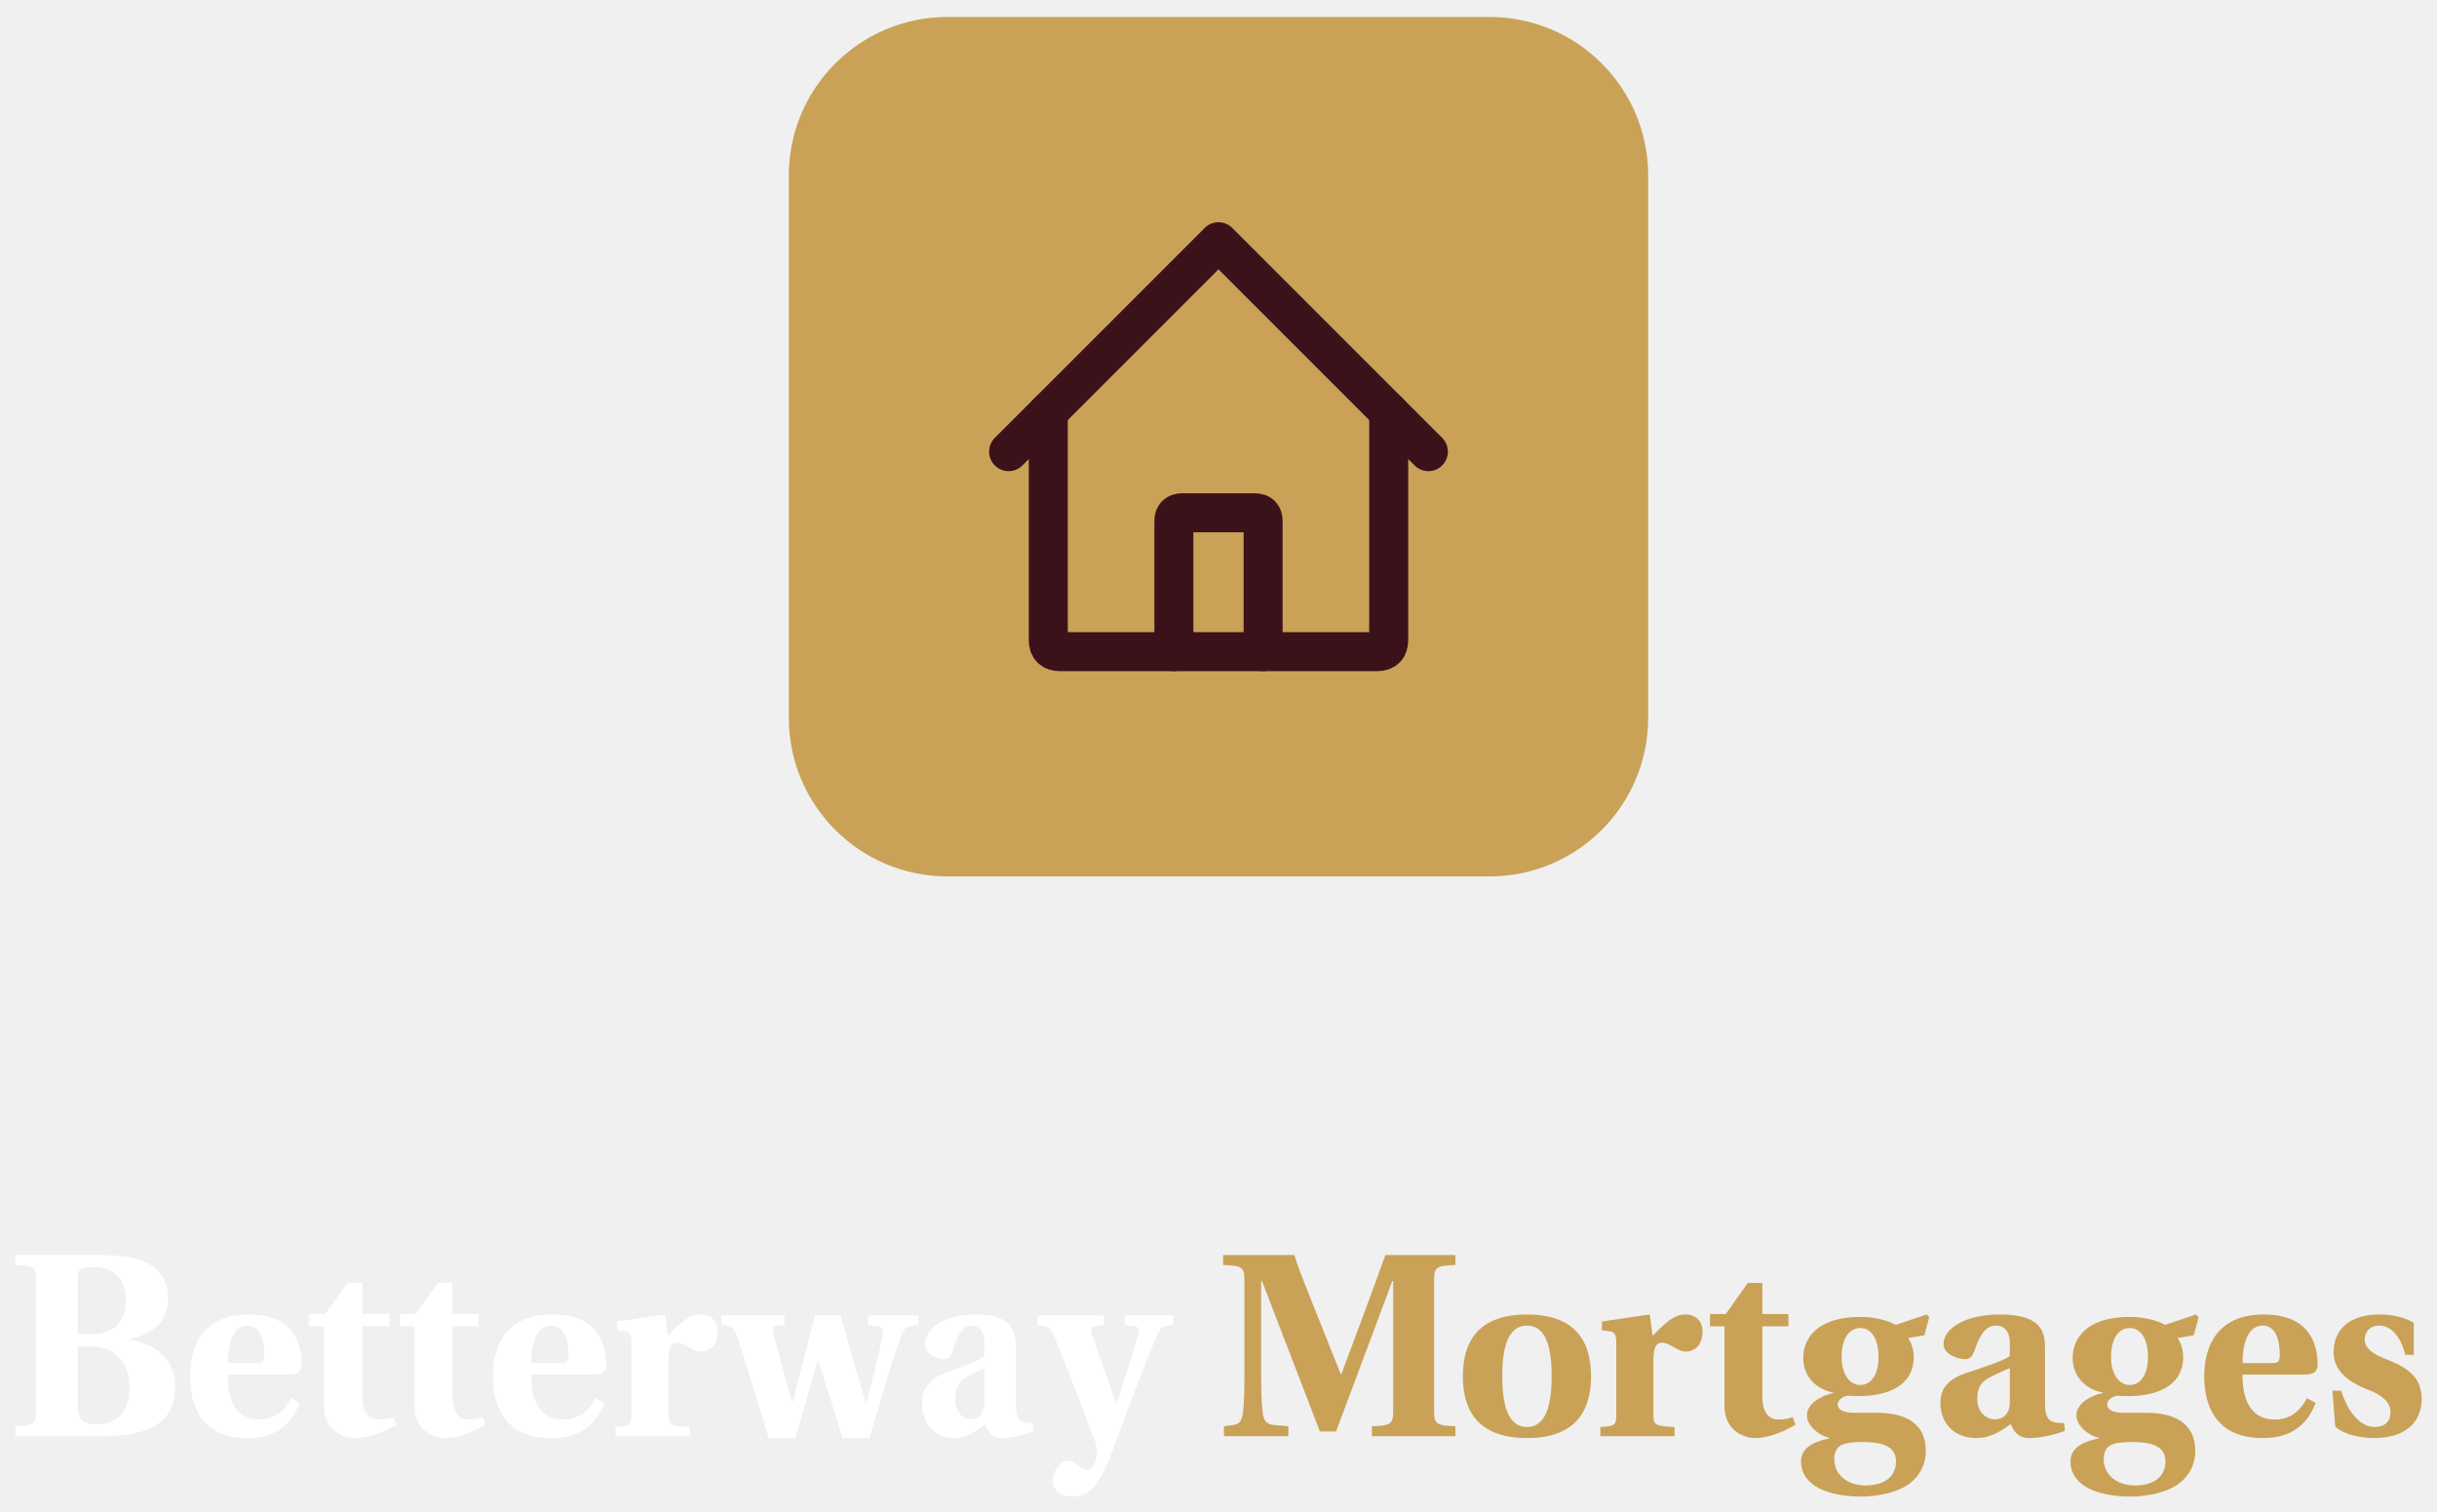
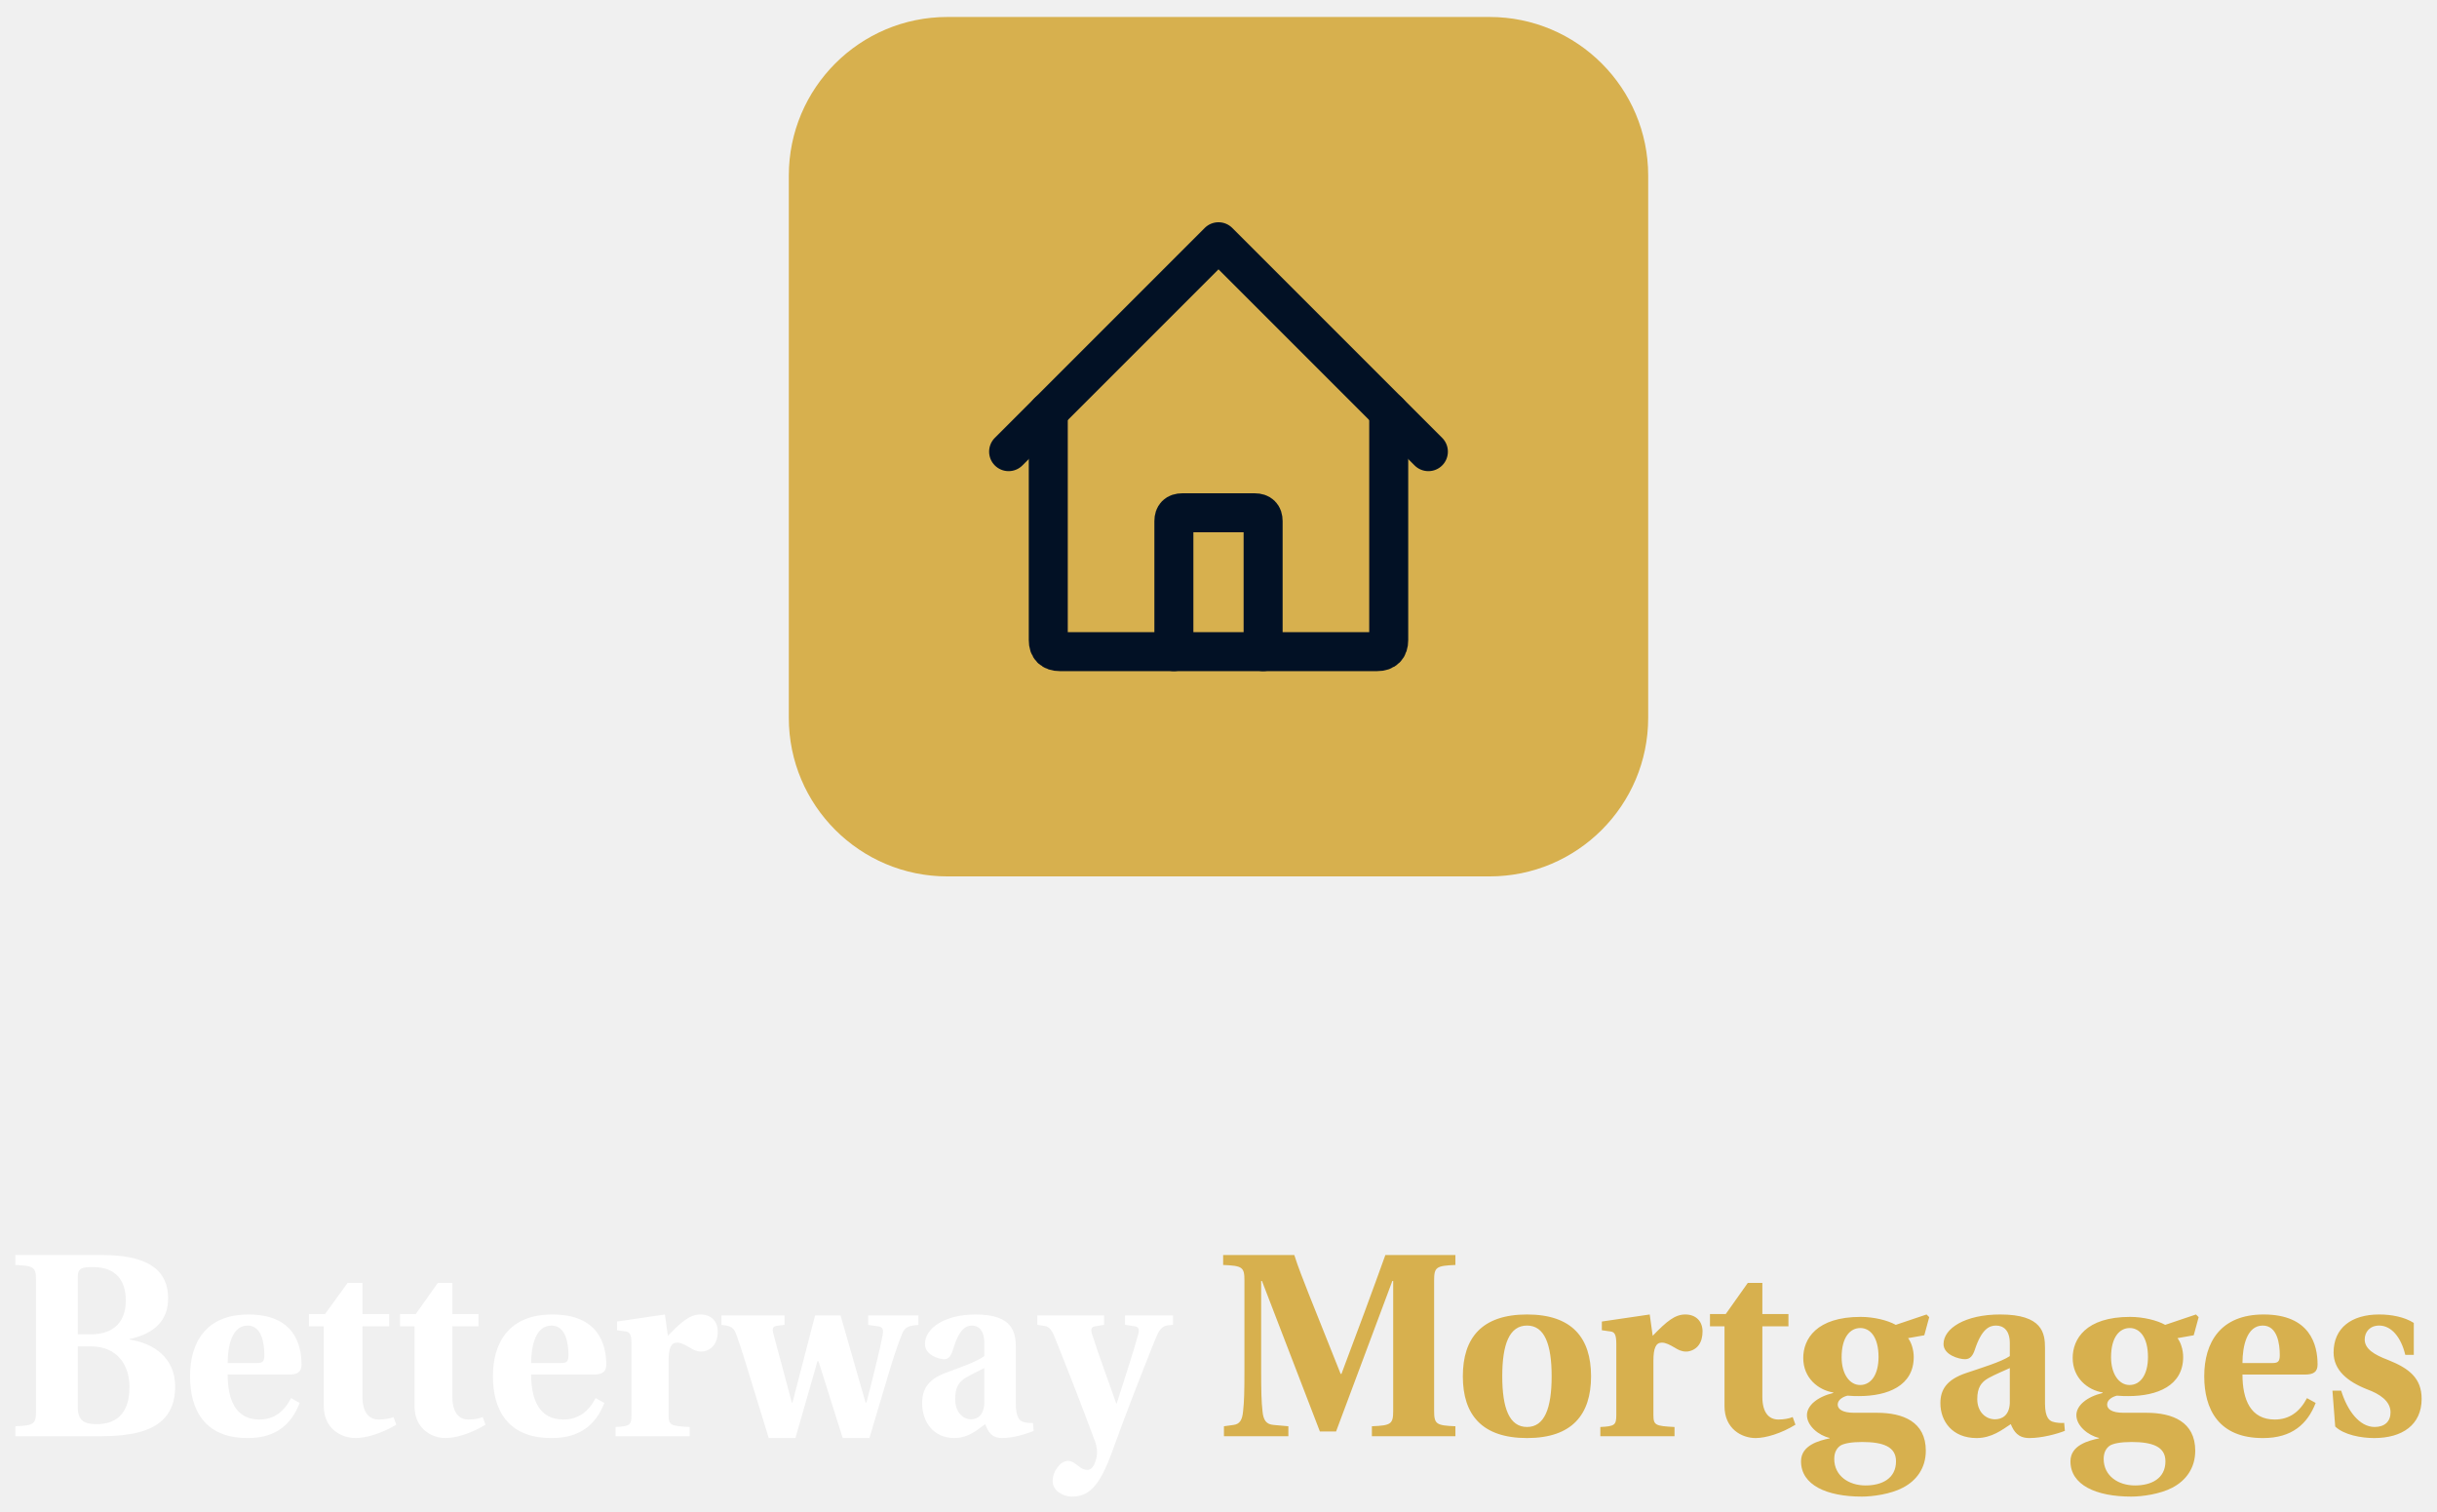
<svg xmlns="http://www.w3.org/2000/svg" viewBox="118 250 1364 846" width="1364" height="846" shape-rendering="geometricPrecision">
  <defs>
    <linearGradient id="sovereignGold_09_Stacked_Logo_White_and_Gold_Transparent" x1="0%" y1="0%" x2="100%" y2="100%">
-       <stop offset="0%" stop-color="#C9A257" />
-       <stop offset="50%" stop-color="#C9A257" />
-       <stop offset="100%" stop-color="#B08A3E" />
+       <stop offset="0%" stop-color="#DFBA5B" />
+       <stop offset="50%" stop-color="#D7B04E" />
+       <stop offset="100%" stop-color="#C89F3F" />
    </linearGradient>
    <linearGradient id="brushedGold_09_Stacked_Logo_White_and_Gold_Transparent" x1="0%" y1="0%" x2="100%" y2="100%">
-       <stop offset="0%" stop-color="#ECD9A6" />
-       <stop offset="35%" stop-color="#C9A257" />
-       <stop offset="70%" stop-color="#B08A3E" />
-       <stop offset="100%" stop-color="#7D5F1F" />
+       <stop offset="0%" stop-color="#F6E2A4" />
+       <stop offset="35%" stop-color="#DFB859" />
+       <stop offset="70%" stop-color="#C59B3B" />
+       <stop offset="100%" stop-color="#9E7622" />
    </linearGradient>
    <linearGradient id="daylightGold_09_Stacked_Logo_White_and_Gold_Transparent" x1="0%" y1="0%" x2="100%" y2="100%">
-       <stop offset="0%" stop-color="#C9A257" />
-       <stop offset="50%" stop-color="#B08A3E" />
-       <stop offset="100%" stop-color="#7D5F1F" />
+       <stop offset="0%" stop-color="#D4AC4B" />
+       <stop offset="50%" stop-color="#C29736" />
+       <stop offset="100%" stop-color="#A67C21" />
    </linearGradient>
    <radialGradient id="midnightNavyBg_09_Stacked_Logo_White_and_Gold_Transparent" cx="50%" cy="45%" r="75%">
-       <stop offset="0%" stop-color="#4A1520" />
-       <stop offset="65%" stop-color="#3B1219" />
-       <stop offset="100%" stop-color="#2A0B10" />
+       <stop offset="0%" stop-color="#051B38" />
+       <stop offset="65%" stop-color="#021125" />
+       <stop offset="100%" stop-color="#010A17" />
    </radialGradient>
  </defs>
  <g transform="translate(311.60, -153.05) scale(1.85)">
    <g>
-       <rect x="134.00" y="223.00" width="260.00" height="260.00" rx="48.00" fill="#C9A257" />
-       <g fill="none" stroke="#3B1219" stroke-width="11.80" stroke-linecap="round" stroke-linejoin="round">
+       <rect x="134.00" y="223.00" width="260.00" height="260.00" rx="48.00" fill="#D7B04E" />
+       <g fill="none" stroke="#021125" stroke-width="11.80" stroke-linecap="round" stroke-linejoin="round">
        <path d="M 200.50,354.50 L 264.00,291.00 L 327.50,354.50" />
        <path d="M 212.50,342.50 L 212.50,411.50 Q 212.50,415.00 216.00,415.00 L 312.00,415.00 Q 315.50,415.00 315.50,411.50 L 315.50,342.50" />
        <path d="M 250.50,415.00 L 250.50,375.50 Q 250.50,373.00 253.00,373.00 L 275.00,373.00 Q 277.50,373.00 277.50,375.50 L 277.50,415.00" />
      </g>
    </g>
  </g>
  <g transform="translate(-334.12, 642.48) scale(1.04)">
    <path d="M 476.59,347.18 L 483.75,347.18 C 497.80,347.18 504.41,357.17 504.41,369.02 C 504.41,384.10 496.55,389.03 486.71,389.03 C 479.69,389.03 476.59,386.76 476.59,379.87 L 476.59,347.18 Z M 476.59,309.69 C 476.59,304.91 479.12,304.49 484.74,304.49 C 497.38,304.49 502.43,311.96 502.43,322.52 C 502.43,332.94 496.97,340.69 483.46,340.69 L 476.59,340.69 L 476.59,309.69 Z M 443.00,298.00 L 443.00,303.35 C 452.99,303.79 454.11,304.49 454.11,311.67 L 454.11,381.83 C 454.11,389.03 452.99,389.73 443.00,390.15 L 443.00,395.50 L 489.37,395.50 C 505.40,395.50 515.08,392.68 520.99,387.88 C 526.76,383.24 529.00,376.48 529.00,368.86 C 529.00,353.23 517.47,345.48 504.41,343.50 L 504.41,343.24 C 518.18,340.27 525.20,332.94 525.20,321.40 C 525.20,304.21 511.57,298.00 489.37,298.00 L 443.00,298.00 Z M 591.39,375.01 C 587.56,382.39 582.09,386.53 574.33,386.53 C 561.59,386.53 557.25,375.92 557.25,362.34 L 590.11,362.34 C 594.71,362.34 597.00,361.05 597.00,356.90 C 597.00,346.31 593.06,330.00 568.45,330.00 C 545.52,330.00 537.00,345.14 537.00,363.25 C 537.00,380.83 544.50,396.62 568.21,396.50 C 583.36,396.50 591.64,389.00 595.98,377.60 L 591.39,375.01 Z M 557.25,356.13 C 557.25,346.82 559.67,335.96 567.96,335.96 C 575.72,335.96 576.99,345.79 576.99,351.87 C 576.99,355.37 575.98,356.13 573.05,356.13 L 557.25,356.13 Z M 644.14,336.39 L 644.14,329.75 L 629.80,329.75 L 629.80,313.00 L 621.81,313.00 L 609.68,329.75 L 601.00,329.75 L 601.00,336.39 L 608.99,336.39 L 608.99,379.34 C 608.99,391.45 618.36,396.50 626.09,396.50 C 631.74,396.50 640.29,393.97 648.00,389.31 L 646.49,385.20 C 644.55,385.99 641.67,386.53 638.63,386.53 C 633.40,386.53 629.80,382.81 629.80,374.29 L 629.80,336.39 L 644.14,336.39 Z M 692.23,336.39 L 692.23,329.75 L 678.19,329.75 L 678.19,313.00 L 670.36,313.00 L 658.50,329.75 L 650.00,329.75 L 650.00,336.39 L 657.82,336.39 L 657.82,379.34 C 657.82,391.45 666.99,396.50 674.56,396.50 C 680.08,396.50 688.45,393.97 696.00,389.31 L 694.52,385.20 C 692.63,385.99 689.80,386.53 686.83,386.53 C 681.71,386.53 678.19,382.81 678.19,374.29 L 678.19,336.39 L 692.23,336.39 Z M 755.29,375.01 C 751.41,382.39 745.84,386.53 737.95,386.53 C 725.00,386.53 720.58,375.92 720.58,362.34 L 754.00,362.34 C 758.67,362.34 761.00,361.05 761.00,356.90 C 761.00,346.31 756.99,330.00 731.98,330.00 C 708.66,330.00 700.00,345.14 700.00,363.25 C 700.00,380.83 707.63,396.62 731.73,396.50 C 747.14,396.50 755.56,389.00 759.97,377.60 L 755.29,375.01 Z M 720.58,356.13 C 720.58,346.82 723.05,335.96 731.47,335.96 C 739.36,335.96 740.66,345.79 740.66,351.87 C 740.66,355.37 739.63,356.13 736.65,356.13 L 720.58,356.13 Z M 794.56,354.93 C 794.56,348.14 795.89,345.15 799.05,345.15 C 801.17,345.15 803.16,346.19 806.07,347.88 C 807.78,348.92 809.62,349.96 812.14,349.96 C 814.78,349.96 817.43,348.53 818.87,346.57 C 820.34,344.62 821.00,342.01 821.00,339.13 C 821.00,333.53 817.30,330.00 811.75,330.00 C 806.19,330.00 801.83,333.53 794.17,341.48 L 792.58,330.00 L 766.81,333.79 L 766.81,338.48 L 771.43,339.13 C 773.54,339.40 774.59,340.58 774.59,345.80 L 774.59,384.15 C 774.59,389.63 773.54,390.16 766.00,390.55 L 766.00,395.50 L 805.92,395.50 L 805.92,390.55 C 795.74,390.02 794.56,389.63 794.56,384.15 L 794.56,354.93 Z M 823.00,330.50 L 823.00,335.61 C 828.22,336.16 829.65,336.83 831.22,341.40 C 834.10,349.63 834.87,352.32 837.48,360.81 L 848.45,396.50 L 862.81,396.50 L 874.68,355.14 L 875.21,355.14 L 888.27,396.50 L 902.63,396.50 L 912.03,364.97 C 914.76,355.69 917.52,347.21 919.47,342.35 C 921.43,337.11 922.33,336.16 929.00,335.61 L 929.00,330.50 L 901.97,330.50 L 901.97,335.61 L 907.58,336.43 C 909.93,336.83 910.19,338.31 909.81,340.88 C 908.62,347.61 904.32,364.72 901.06,377.37 L 900.55,377.37 L 887.09,330.50 L 873.38,330.50 L 861.24,377.37 L 860.86,377.37 L 850.94,340.33 C 850.15,337.36 850.68,336.29 853.29,336.01 L 856.94,335.61 L 856.94,330.50 L 823.00,330.50 Z M 990.66,388.35 C 989.16,388.48 986.85,388.35 985.12,387.71 C 983.63,387.18 981.43,385.63 981.43,378.01 L 981.43,348.11 C 981.43,340.09 980.27,330.00 959.85,330.00 C 942.90,330.00 932.51,337.50 932.51,345.91 C 932.51,351.73 939.89,354.07 942.90,354.07 C 945.42,354.07 946.70,351.99 947.62,348.90 C 950.85,337.90 954.55,335.96 957.77,335.96 C 961.13,335.96 964.46,338.15 964.46,345.52 L 964.46,352.38 C 960.42,355.49 950.74,358.72 943.24,361.57 C 934.12,365.07 931.00,370.36 931.00,377.74 C 931.00,387.44 936.77,396.50 948.43,396.50 C 955.81,396.50 960.89,391.97 964.93,389.00 C 966.43,393.00 968.39,396.50 973.93,396.50 C 979.93,396.50 987.20,394.30 991.00,392.62 L 990.66,388.35 Z M 964.46,377.60 C 964.25,384.59 960.42,386.41 957.32,386.41 C 952.81,386.41 948.78,382.39 948.78,375.54 C 948.78,369.46 950.62,366.48 954.08,364.28 C 957.66,362.08 961.70,360.28 964.46,358.84 L 964.46,377.60 Z M 1040.20,330.50 L 1040.20,335.56 L 1045.48,336.37 C 1047.26,336.62 1048.04,337.83 1047.40,340.36 C 1043.81,353.02 1039.70,365.40 1035.71,377.91 L 1035.47,377.91 C 1031.22,365.67 1026.49,353.27 1022.50,340.76 C 1021.60,338.10 1022.00,336.62 1024.05,336.37 L 1028.92,335.56 L 1028.92,330.50 L 993.00,330.50 L 993.00,335.56 L 997.23,336.22 C 999.15,336.62 1000.70,338.10 1002.12,341.70 C 1009.56,360.20 1017.25,379.91 1024.05,398.30 C 1025.07,400.97 1025.45,404.42 1024.81,407.08 C 1024.05,410.14 1022.89,413.62 1019.82,413.62 C 1018.40,413.62 1016.73,412.95 1015.19,411.62 C 1012.76,409.75 1011.60,408.81 1009.42,408.81 C 1005.33,408.81 1001.22,414.54 1001.22,419.61 C 1001.22,424.80 1006.73,428.00 1011.60,428.00 C 1020.46,428.00 1026.35,422.94 1033.29,403.76 C 1040.72,383.11 1048.42,363.53 1056.00,344.49 C 1058.30,338.76 1059.71,336.22 1063.29,335.83 L 1066.00,335.56 L 1066.00,330.50 L 1040.20,330.50 Z" fill="#FFFFFF" fill-rule="evenodd" />
-     <path d="M 1218.00,395.50 L 1218.00,390.15 C 1207.71,389.73 1206.54,389.03 1206.54,381.83 L 1206.54,311.67 C 1206.54,304.49 1207.71,303.79 1218.00,303.35 L 1218.00,298.00 L 1180.30,298.00 C 1177.83,304.76 1172.91,318.58 1168.99,329.00 L 1156.67,361.97 L 1156.24,361.97 L 1138.97,318.72 C 1136.50,312.38 1133.17,304.05 1131.29,298.00 L 1093.00,298.00 L 1093.00,303.35 C 1103.31,303.79 1104.46,304.49 1104.46,311.67 L 1104.46,359.99 C 1104.46,371.55 1104.31,377.05 1103.74,381.98 C 1103.31,386.91 1101.86,389.03 1098.51,389.45 L 1093.43,390.15 L 1093.43,395.50 L 1128.10,395.50 L 1128.10,390.15 L 1120.26,389.45 C 1116.20,389.16 1114.62,386.91 1114.18,381.98 C 1113.60,376.90 1113.46,371.42 1113.46,359.99 L 1113.46,311.96 L 1113.89,311.96 L 1145.07,392.97 L 1153.77,392.97 L 1184.06,311.96 L 1184.51,311.96 L 1184.51,381.83 C 1184.51,389.03 1183.33,389.73 1173.05,390.15 L 1173.05,395.50 L 1218.00,395.50 Z M 1256.56,330.00 C 1232.26,330.00 1222.00,342.55 1222.00,363.25 C 1222.00,383.95 1232.26,396.50 1256.56,396.50 C 1280.74,396.50 1291.00,383.95 1291.00,363.25 C 1291.00,342.55 1280.74,330.00 1256.56,330.00 Z M 1243.21,363.25 C 1243.21,345.91 1247.09,335.96 1256.56,335.96 C 1265.91,335.96 1269.79,345.91 1269.79,363.25 C 1269.79,380.59 1265.91,390.54 1256.56,390.54 C 1247.09,390.54 1243.21,380.59 1243.21,363.25 Z M 1324.56,354.93 C 1324.56,348.14 1325.89,345.15 1329.05,345.15 C 1331.17,345.15 1333.16,346.19 1336.07,347.88 C 1337.78,348.92 1339.62,349.96 1342.14,349.96 C 1344.78,349.96 1347.43,348.53 1348.87,346.57 C 1350.34,344.62 1351.00,342.01 1351.00,339.13 C 1351.00,333.53 1347.30,330.00 1341.75,330.00 C 1336.19,330.00 1331.83,333.53 1324.17,341.48 L 1322.58,330.00 L 1296.81,333.79 L 1296.81,338.48 L 1301.43,339.13 C 1303.54,339.40 1304.59,340.58 1304.59,345.80 L 1304.59,384.15 C 1304.59,389.63 1303.54,390.16 1296.00,390.55 L 1296.00,395.50 L 1335.92,395.50 L 1335.92,390.55 C 1325.74,390.02 1324.56,389.63 1324.56,384.15 L 1324.56,354.93 Z M 1397.23,336.39 L 1397.23,329.75 L 1383.19,329.75 L 1383.19,313.00 L 1375.36,313.00 L 1363.50,329.75 L 1355.00,329.75 L 1355.00,336.39 L 1362.82,336.39 L 1362.82,379.34 C 1362.82,391.45 1371.99,396.50 1379.56,396.50 C 1385.08,396.50 1393.45,393.97 1401.00,389.31 L 1399.52,385.20 C 1397.63,385.99 1394.80,386.53 1391.83,386.53 C 1386.71,386.53 1383.19,382.81 1383.19,374.29 L 1383.19,336.39 L 1397.23,336.39 Z M 1432.60,382.90 C 1426.12,382.90 1423.74,380.83 1423.74,378.47 C 1423.74,375.63 1427.18,374.07 1429.04,373.68 C 1431.55,373.92 1433.53,373.92 1435.13,373.92 C 1450.75,373.92 1464.66,368.34 1464.66,352.89 C 1464.66,348.99 1463.34,344.95 1461.62,342.73 L 1470.35,341.19 L 1473.00,331.44 L 1471.55,330.00 L 1454.99,335.58 C 1450.63,333.13 1443.20,331.30 1436.06,331.30 C 1412.22,331.30 1405.20,343.26 1405.20,353.39 C 1405.20,364.18 1413.27,370.67 1421.34,371.97 L 1421.34,372.24 C 1412.73,374.33 1407.19,379.00 1407.19,384.20 C 1407.19,389.92 1413.54,395.12 1419.36,396.42 L 1419.36,396.67 C 1413.81,397.84 1404.00,400.32 1404.00,409.01 C 1404.00,421.77 1417.78,428.00 1436.72,428.00 C 1442.54,428.00 1452.22,426.70 1458.84,423.19 C 1466.13,419.41 1471.16,412.67 1471.16,403.31 C 1471.16,387.71 1458.84,382.90 1444.94,382.90 L 1432.60,382.90 Z M 1425.85,353.01 C 1425.85,341.96 1430.61,337.29 1435.91,337.29 C 1441.09,337.29 1445.72,341.96 1445.72,352.89 C 1445.72,362.10 1441.87,367.95 1435.79,367.95 C 1430.10,367.95 1425.85,361.98 1425.85,353.01 Z M 1436.84,398.62 C 1448.10,398.62 1455.12,401.09 1455.12,409.01 C 1455.12,418.25 1447.59,422.01 1438.71,422.01 C 1429.83,422.01 1421.88,416.95 1421.88,407.71 C 1421.88,404.08 1423.33,401.87 1425.19,400.57 C 1427.06,399.41 1431.03,398.62 1436.84,398.62 Z M 1545.62,388.35 C 1543.95,388.48 1541.37,388.35 1539.44,387.71 C 1537.77,387.18 1535.31,385.63 1535.31,378.01 L 1535.31,348.11 C 1535.31,340.09 1534.02,330.00 1511.21,330.00 C 1492.29,330.00 1480.69,337.50 1480.69,345.91 C 1480.69,351.73 1488.93,354.07 1492.29,354.07 C 1495.11,354.07 1496.54,351.99 1497.56,348.90 C 1501.17,337.90 1505.29,335.96 1508.90,335.96 C 1512.64,335.96 1516.37,338.15 1516.37,345.52 L 1516.37,352.38 C 1511.86,355.49 1501.04,358.72 1492.67,361.57 C 1482.48,365.07 1479.00,370.36 1479.00,377.74 C 1479.00,387.44 1485.44,396.50 1498.47,396.50 C 1506.70,396.50 1512.38,391.97 1516.89,389.00 C 1518.56,393.00 1520.75,396.50 1526.93,396.50 C 1533.64,396.50 1541.75,394.30 1546.00,392.62 L 1545.62,388.35 Z M 1516.37,377.60 C 1516.12,384.59 1511.86,386.41 1508.39,386.41 C 1503.36,386.41 1498.85,382.39 1498.85,375.54 C 1498.85,369.46 1500.90,366.48 1504.77,364.28 C 1508.78,362.08 1513.29,360.28 1516.37,358.84 L 1516.37,377.60 Z M 1577.60,382.90 C 1571.12,382.90 1568.74,380.83 1568.74,378.47 C 1568.74,375.63 1572.18,374.07 1574.04,373.68 C 1576.55,373.92 1578.53,373.92 1580.13,373.92 C 1595.75,373.92 1609.66,368.34 1609.66,352.89 C 1609.66,348.99 1608.34,344.95 1606.62,342.73 L 1615.35,341.19 L 1618.00,331.44 L 1616.55,330.00 L 1599.99,335.58 C 1595.63,333.13 1588.20,331.30 1581.06,331.30 C 1557.22,331.30 1550.20,343.26 1550.20,353.39 C 1550.20,364.18 1558.27,370.67 1566.34,371.97 L 1566.34,372.24 C 1557.73,374.33 1552.19,379.00 1552.19,384.20 C 1552.19,389.92 1558.54,395.12 1564.36,396.42 L 1564.36,396.67 C 1558.81,397.84 1549.00,400.32 1549.00,409.01 C 1549.00,421.77 1562.78,428.00 1581.72,428.00 C 1587.54,428.00 1597.22,426.70 1603.84,423.19 C 1611.13,419.41 1616.16,412.67 1616.16,403.31 C 1616.16,387.71 1603.84,382.90 1589.94,382.90 L 1577.60,382.90 Z M 1570.85,353.01 C 1570.85,341.96 1575.61,337.29 1580.91,337.29 C 1586.09,337.29 1590.72,341.96 1590.72,352.89 C 1590.72,362.10 1586.87,367.95 1580.79,367.95 C 1575.10,367.95 1570.85,361.98 1570.85,353.01 Z M 1581.84,398.62 C 1593.10,398.62 1600.12,401.09 1600.12,409.01 C 1600.12,418.25 1592.59,422.01 1583.71,422.01 C 1574.83,422.01 1566.88,416.95 1566.88,407.71 C 1566.88,404.08 1568.33,401.87 1570.19,400.57 C 1572.06,399.41 1576.03,398.62 1581.84,398.62 Z M 1676.29,375.01 C 1672.41,382.39 1666.84,386.53 1658.95,386.53 C 1646.00,386.53 1641.58,375.92 1641.58,362.34 L 1675.00,362.34 C 1679.67,362.34 1682.00,361.05 1682.00,356.90 C 1682.00,346.31 1677.99,330.00 1652.98,330.00 C 1629.66,330.00 1621.00,345.14 1621.00,363.25 C 1621.00,380.83 1628.63,396.62 1652.73,396.50 C 1668.14,396.50 1676.56,389.00 1680.97,377.60 L 1676.29,375.01 Z M 1641.58,356.13 C 1641.58,346.82 1644.05,335.96 1652.47,335.96 C 1660.36,335.96 1661.66,345.79 1661.66,351.87 C 1661.66,355.37 1660.63,356.13 1657.65,356.13 L 1641.58,356.13 Z M 1691.49,390.29 C 1696.20,394.82 1705.50,396.50 1712.46,396.50 C 1727.57,396.50 1738.00,389.39 1738.00,375.42 C 1738.00,364.28 1731.30,358.99 1719.90,354.46 C 1712.69,351.73 1707.36,348.64 1707.36,343.46 C 1707.36,339.44 1710.10,335.96 1715.17,335.96 C 1721.51,335.96 1726.84,341.91 1729.20,351.73 L 1733.78,351.73 L 1733.78,334.53 C 1728.70,331.29 1721.63,330.00 1715.17,330.00 C 1700.06,330.00 1690.62,337.38 1690.62,350.44 C 1690.62,359.89 1697.95,366.10 1708.86,370.36 C 1715.17,372.69 1721.26,376.45 1721.26,382.65 C 1721.26,387.57 1718.16,390.54 1712.69,390.54 C 1704.51,390.54 1697.95,381.62 1694.71,371.01 L 1690.00,371.01 L 1691.49,390.29 Z" fill="#C9A257" fill-rule="evenodd" />
+     <path d="M 1218.00,395.50 L 1218.00,390.15 C 1207.71,389.73 1206.54,389.03 1206.54,381.83 L 1206.54,311.67 C 1206.54,304.49 1207.71,303.79 1218.00,303.35 L 1218.00,298.00 L 1180.30,298.00 C 1177.83,304.76 1172.91,318.58 1168.99,329.00 L 1156.67,361.97 L 1156.24,361.97 L 1138.97,318.72 C 1136.50,312.38 1133.17,304.05 1131.29,298.00 L 1093.00,298.00 L 1093.00,303.35 C 1103.31,303.79 1104.46,304.49 1104.46,311.67 L 1104.46,359.99 C 1104.46,371.55 1104.31,377.05 1103.74,381.98 C 1103.31,386.91 1101.86,389.03 1098.51,389.45 L 1093.43,390.15 L 1093.43,395.50 L 1128.10,395.50 L 1128.10,390.15 L 1120.26,389.45 C 1116.20,389.16 1114.62,386.91 1114.18,381.98 C 1113.60,376.90 1113.46,371.42 1113.46,359.99 L 1113.46,311.96 L 1113.89,311.96 L 1145.07,392.97 L 1153.77,392.97 L 1184.06,311.96 L 1184.51,311.96 L 1184.51,381.83 C 1184.51,389.03 1183.33,389.73 1173.05,390.15 L 1173.05,395.50 L 1218.00,395.50 Z M 1256.56,330.00 C 1232.26,330.00 1222.00,342.55 1222.00,363.25 C 1222.00,383.95 1232.26,396.50 1256.56,396.50 C 1280.74,396.50 1291.00,383.95 1291.00,363.25 C 1291.00,342.55 1280.74,330.00 1256.56,330.00 Z M 1243.21,363.25 C 1243.21,345.91 1247.09,335.96 1256.56,335.96 C 1265.91,335.96 1269.79,345.91 1269.79,363.25 C 1269.79,380.59 1265.91,390.54 1256.56,390.54 C 1247.09,390.54 1243.21,380.59 1243.21,363.25 Z M 1324.56,354.93 C 1324.56,348.14 1325.89,345.15 1329.05,345.15 C 1331.17,345.15 1333.16,346.19 1336.07,347.88 C 1337.78,348.92 1339.62,349.96 1342.14,349.96 C 1344.78,349.96 1347.43,348.53 1348.87,346.57 C 1350.34,344.62 1351.00,342.01 1351.00,339.13 C 1351.00,333.53 1347.30,330.00 1341.75,330.00 C 1336.19,330.00 1331.83,333.53 1324.17,341.48 L 1322.58,330.00 L 1296.81,333.79 L 1296.81,338.48 L 1301.43,339.13 C 1303.54,339.40 1304.59,340.58 1304.59,345.80 L 1304.59,384.15 C 1304.59,389.63 1303.54,390.16 1296.00,390.55 L 1296.00,395.50 L 1335.92,395.50 L 1335.92,390.55 C 1325.74,390.02 1324.56,389.63 1324.56,384.15 L 1324.56,354.93 Z M 1397.23,336.39 L 1397.23,329.75 L 1383.19,329.75 L 1383.19,313.00 L 1375.36,313.00 L 1363.50,329.75 L 1355.00,329.75 L 1355.00,336.39 L 1362.82,336.39 L 1362.82,379.34 C 1362.82,391.45 1371.99,396.50 1379.56,396.50 C 1385.08,396.50 1393.45,393.97 1401.00,389.31 L 1399.52,385.20 C 1397.63,385.99 1394.80,386.53 1391.83,386.53 C 1386.71,386.53 1383.19,382.81 1383.19,374.29 L 1383.19,336.39 L 1397.23,336.39 Z M 1432.60,382.90 C 1426.12,382.90 1423.74,380.83 1423.74,378.47 C 1423.74,375.63 1427.18,374.07 1429.04,373.68 C 1431.55,373.92 1433.53,373.92 1435.13,373.92 C 1450.75,373.92 1464.66,368.34 1464.66,352.89 C 1464.66,348.99 1463.34,344.95 1461.62,342.73 L 1470.35,341.19 L 1473.00,331.44 L 1471.55,330.00 L 1454.99,335.58 C 1450.63,333.13 1443.20,331.30 1436.06,331.30 C 1412.22,331.30 1405.20,343.26 1405.20,353.39 C 1405.20,364.18 1413.27,370.67 1421.34,371.97 L 1421.34,372.24 C 1412.73,374.33 1407.19,379.00 1407.19,384.20 C 1407.19,389.92 1413.54,395.12 1419.36,396.42 L 1419.36,396.67 C 1413.81,397.84 1404.00,400.32 1404.00,409.01 C 1404.00,421.77 1417.78,428.00 1436.72,428.00 C 1442.54,428.00 1452.22,426.70 1458.84,423.19 C 1466.13,419.41 1471.16,412.67 1471.16,403.31 C 1471.16,387.71 1458.84,382.90 1444.94,382.90 L 1432.60,382.90 Z M 1425.85,353.01 C 1425.85,341.96 1430.61,337.29 1435.91,337.29 C 1441.09,337.29 1445.72,341.96 1445.72,352.89 C 1445.72,362.10 1441.87,367.95 1435.79,367.95 C 1430.10,367.95 1425.85,361.98 1425.85,353.01 Z M 1436.84,398.62 C 1448.10,398.62 1455.12,401.09 1455.12,409.01 C 1455.12,418.25 1447.59,422.01 1438.71,422.01 C 1429.83,422.01 1421.88,416.95 1421.88,407.71 C 1421.88,404.08 1423.33,401.87 1425.19,400.57 C 1427.06,399.41 1431.03,398.62 1436.84,398.62 Z M 1545.62,388.35 C 1543.95,388.48 1541.37,388.35 1539.44,387.71 C 1537.77,387.18 1535.31,385.63 1535.31,378.01 L 1535.31,348.11 C 1535.31,340.09 1534.02,330.00 1511.21,330.00 C 1492.29,330.00 1480.69,337.50 1480.69,345.91 C 1480.69,351.73 1488.93,354.07 1492.29,354.07 C 1495.11,354.07 1496.54,351.99 1497.56,348.90 C 1501.17,337.90 1505.29,335.96 1508.90,335.96 C 1512.64,335.96 1516.37,338.15 1516.37,345.52 L 1516.37,352.38 C 1511.86,355.49 1501.04,358.72 1492.67,361.57 C 1482.48,365.07 1479.00,370.36 1479.00,377.74 C 1479.00,387.44 1485.44,396.50 1498.47,396.50 C 1506.70,396.50 1512.38,391.97 1516.89,389.00 C 1518.56,393.00 1520.75,396.50 1526.93,396.50 C 1533.64,396.50 1541.75,394.30 1546.00,392.62 L 1545.62,388.35 Z M 1516.37,377.60 C 1516.12,384.59 1511.86,386.41 1508.39,386.41 C 1503.36,386.41 1498.85,382.39 1498.85,375.54 C 1498.85,369.46 1500.90,366.48 1504.77,364.28 C 1508.78,362.08 1513.29,360.28 1516.37,358.84 L 1516.37,377.60 Z M 1577.60,382.90 C 1571.12,382.90 1568.74,380.83 1568.74,378.47 C 1568.74,375.63 1572.18,374.07 1574.04,373.68 C 1576.55,373.92 1578.53,373.92 1580.13,373.92 C 1595.75,373.92 1609.66,368.34 1609.66,352.89 C 1609.66,348.99 1608.34,344.95 1606.62,342.73 L 1615.35,341.19 L 1618.00,331.44 L 1616.55,330.00 L 1599.99,335.58 C 1595.63,333.13 1588.20,331.30 1581.06,331.30 C 1557.22,331.30 1550.20,343.26 1550.20,353.39 C 1550.20,364.18 1558.27,370.67 1566.34,371.97 L 1566.34,372.24 C 1557.73,374.33 1552.19,379.00 1552.19,384.20 C 1552.19,389.92 1558.54,395.12 1564.36,396.42 L 1564.36,396.67 C 1558.81,397.84 1549.00,400.32 1549.00,409.01 C 1549.00,421.77 1562.78,428.00 1581.72,428.00 C 1587.54,428.00 1597.22,426.70 1603.84,423.19 C 1611.13,419.41 1616.16,412.67 1616.16,403.31 C 1616.16,387.71 1603.84,382.90 1589.94,382.90 L 1577.60,382.90 Z M 1570.85,353.01 C 1570.85,341.96 1575.61,337.29 1580.91,337.29 C 1586.09,337.29 1590.72,341.96 1590.72,352.89 C 1590.72,362.10 1586.87,367.95 1580.79,367.95 C 1575.10,367.95 1570.85,361.98 1570.85,353.01 Z M 1581.84,398.62 C 1593.10,398.62 1600.12,401.09 1600.12,409.01 C 1600.12,418.25 1592.59,422.01 1583.71,422.01 C 1574.83,422.01 1566.88,416.95 1566.88,407.71 C 1566.88,404.08 1568.33,401.87 1570.19,400.57 C 1572.06,399.41 1576.03,398.62 1581.84,398.62 Z M 1676.29,375.01 C 1672.41,382.39 1666.84,386.53 1658.95,386.53 C 1646.00,386.53 1641.58,375.92 1641.58,362.34 L 1675.00,362.34 C 1679.67,362.34 1682.00,361.05 1682.00,356.90 C 1682.00,346.31 1677.99,330.00 1652.98,330.00 C 1629.66,330.00 1621.00,345.14 1621.00,363.25 C 1621.00,380.83 1628.63,396.62 1652.73,396.50 C 1668.14,396.50 1676.56,389.00 1680.97,377.60 L 1676.29,375.01 Z M 1641.58,356.13 C 1641.58,346.82 1644.05,335.96 1652.47,335.96 C 1660.36,335.96 1661.66,345.79 1661.66,351.87 C 1661.66,355.37 1660.63,356.13 1657.65,356.13 L 1641.58,356.13 Z M 1691.49,390.29 C 1696.20,394.82 1705.50,396.50 1712.46,396.50 C 1727.57,396.50 1738.00,389.39 1738.00,375.42 C 1738.00,364.28 1731.30,358.99 1719.90,354.46 C 1712.69,351.73 1707.36,348.64 1707.36,343.46 C 1707.36,339.44 1710.10,335.96 1715.17,335.96 C 1721.51,335.96 1726.84,341.91 1729.20,351.73 L 1733.78,351.73 L 1733.78,334.53 C 1728.70,331.29 1721.63,330.00 1715.17,330.00 C 1700.06,330.00 1690.62,337.38 1690.62,350.44 C 1690.62,359.89 1697.95,366.10 1708.86,370.36 C 1715.17,372.69 1721.26,376.45 1721.26,382.65 C 1721.26,387.57 1718.16,390.54 1712.69,390.54 C 1704.51,390.54 1697.95,381.62 1694.71,371.01 L 1690.00,371.01 L 1691.49,390.29 Z" fill="#D7B04E" fill-rule="evenodd" />
  </g>
</svg>
